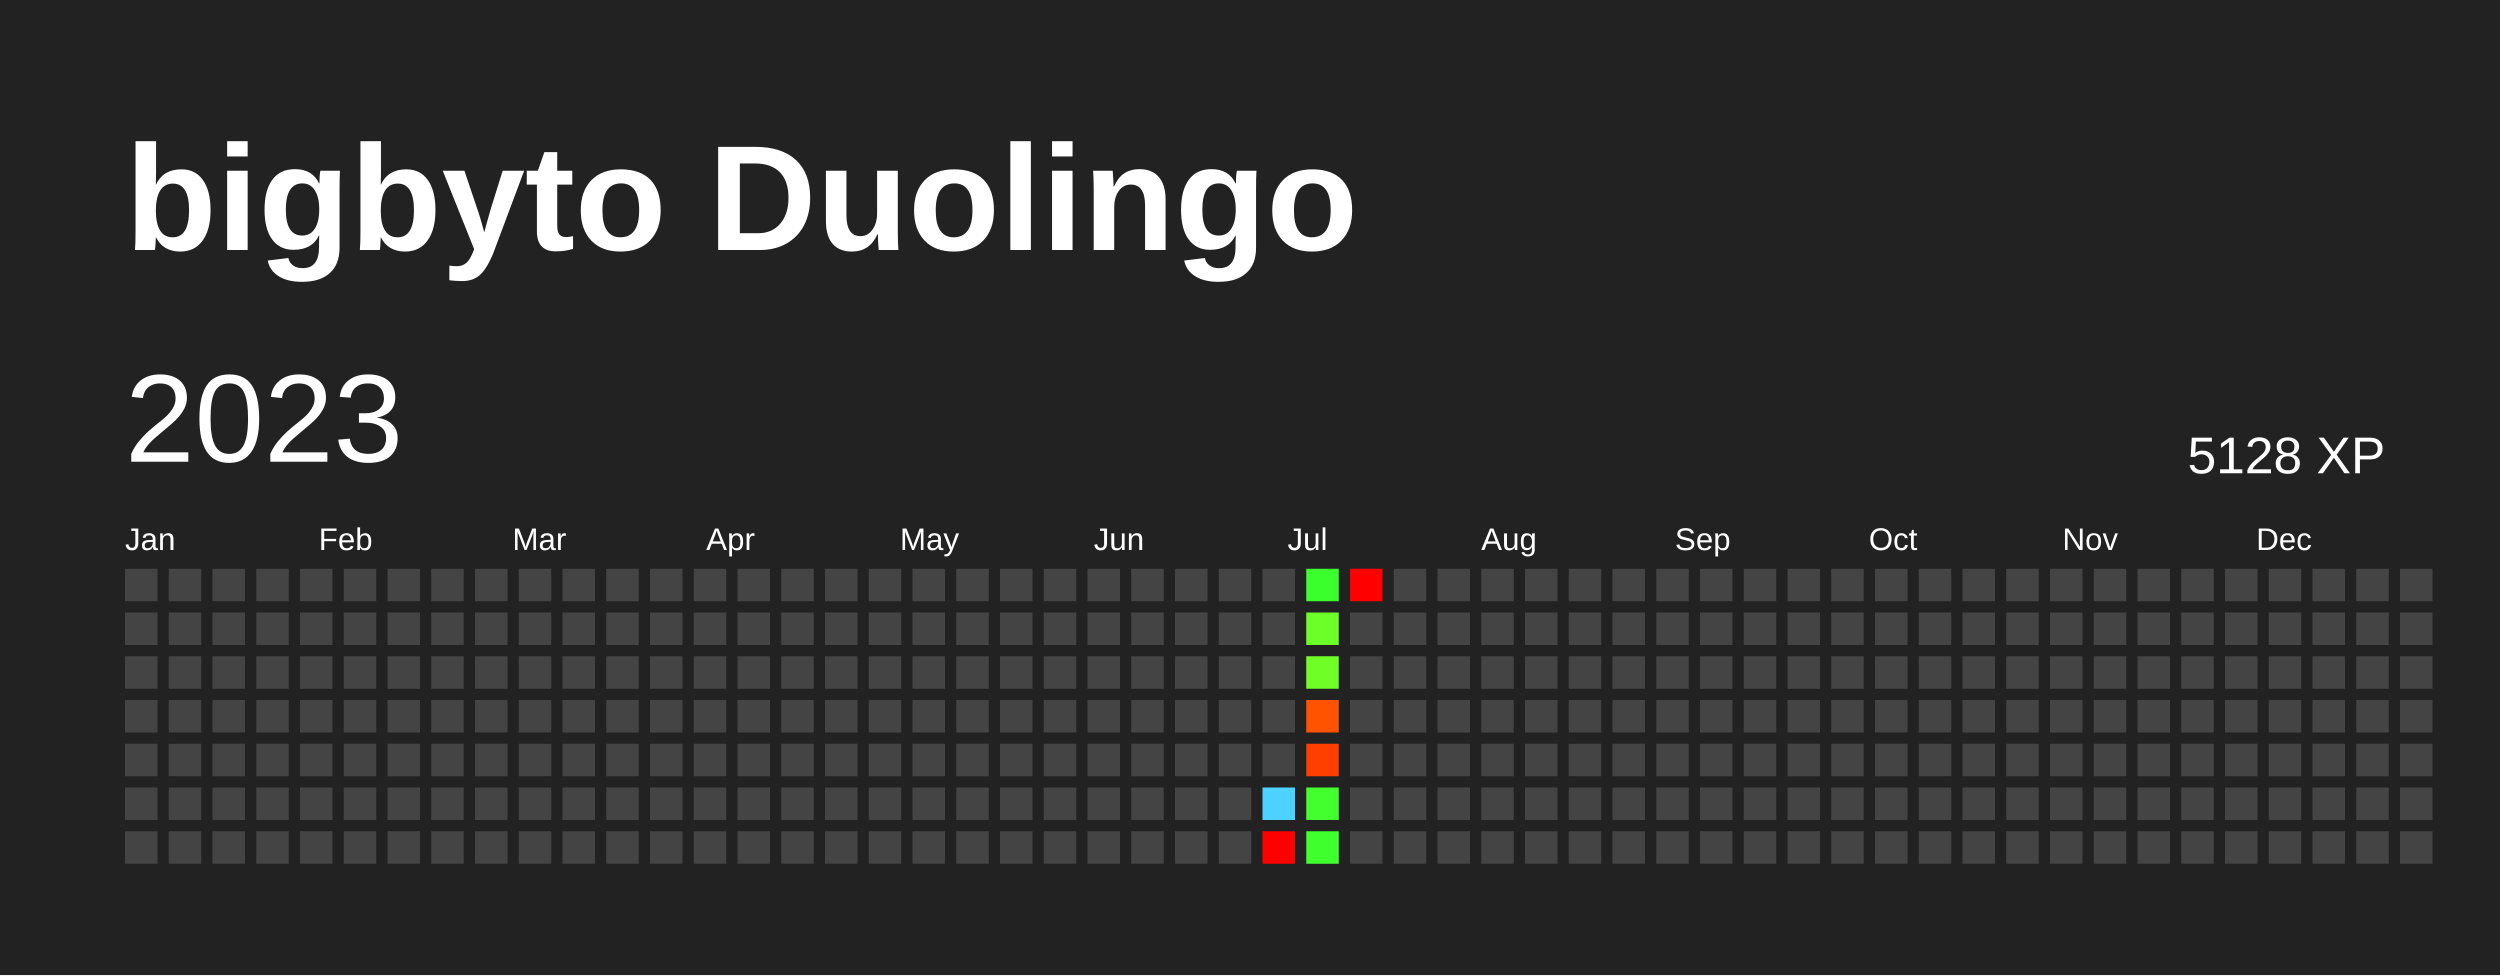
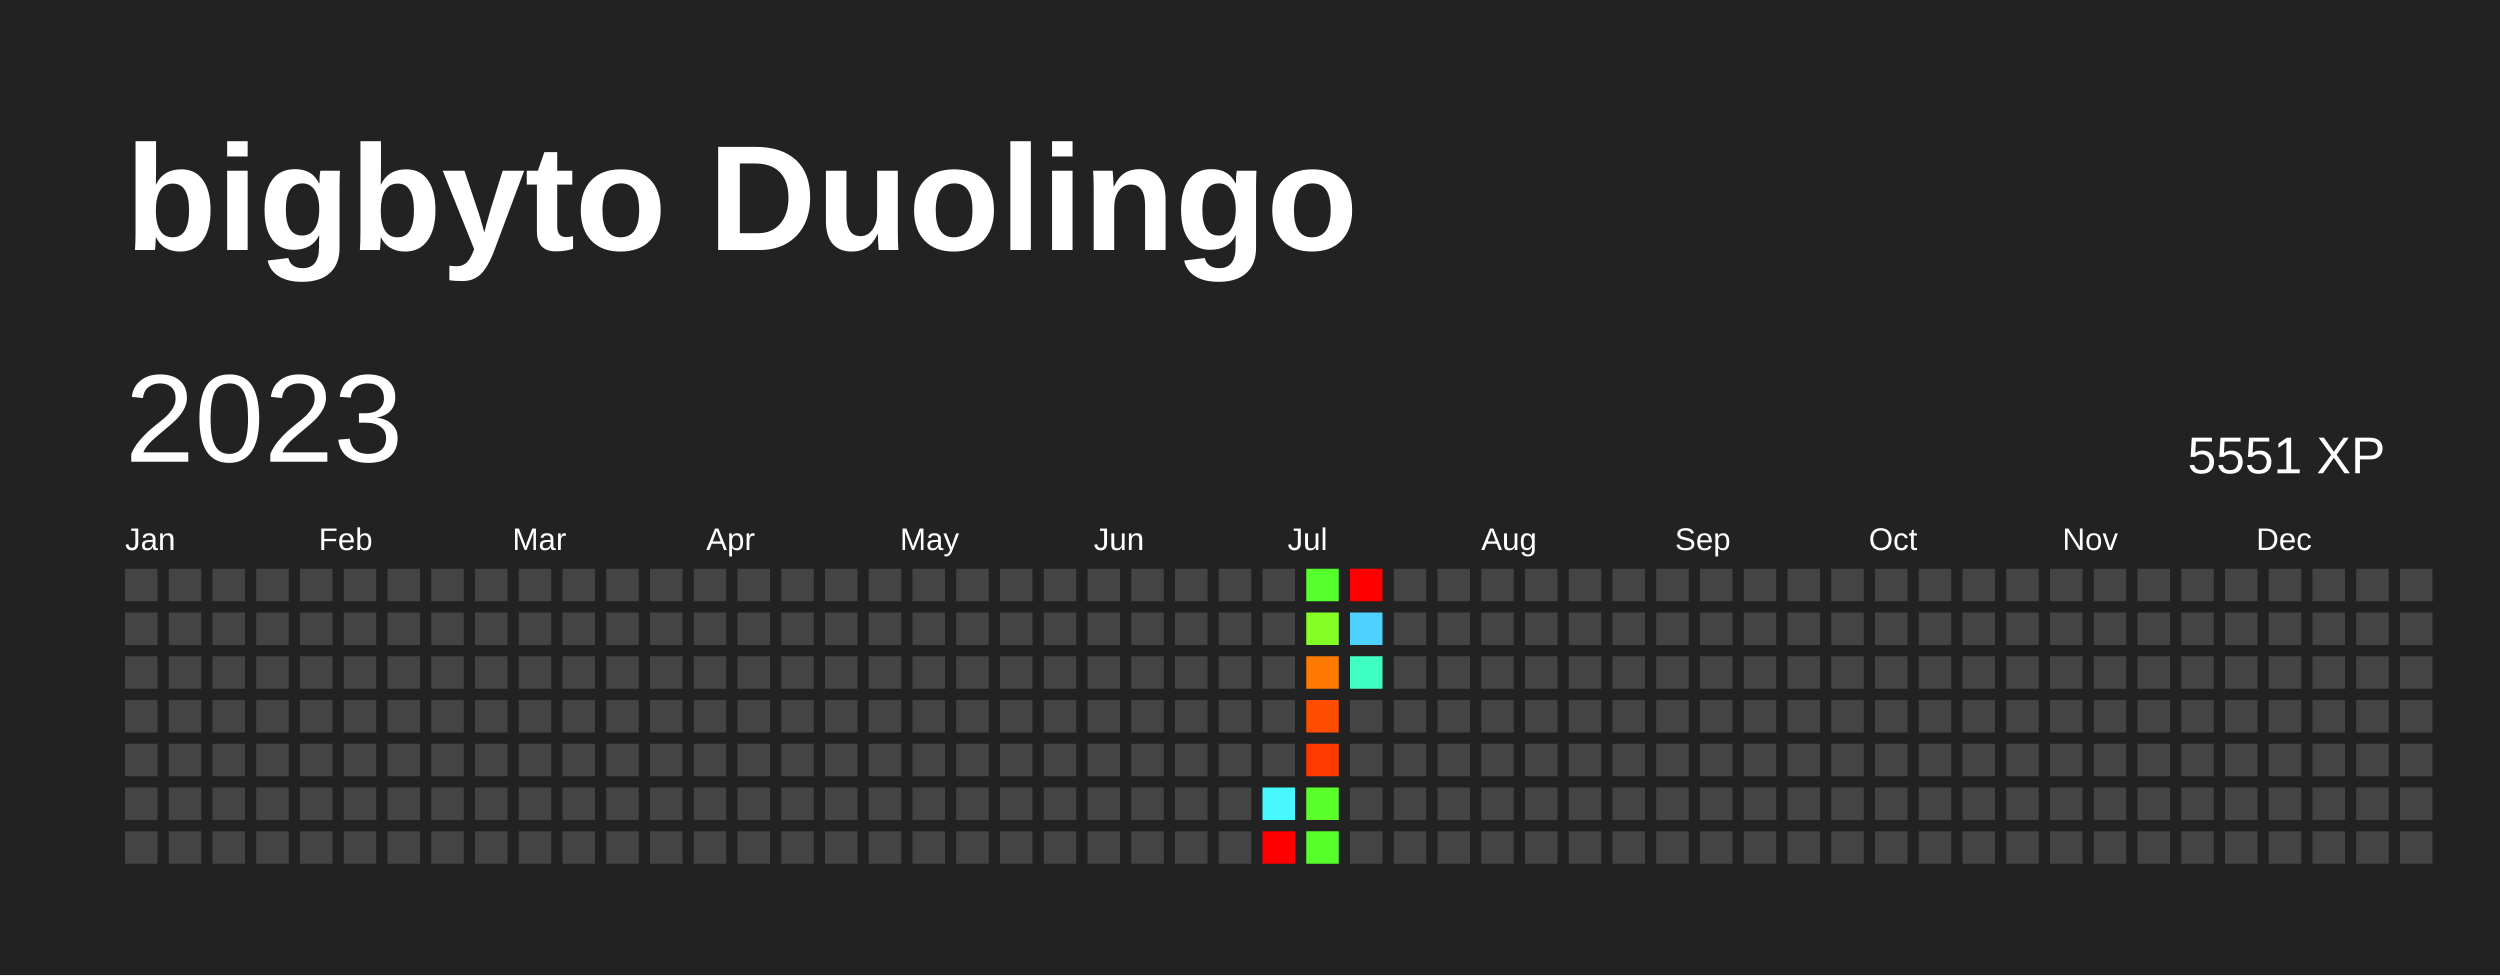
<svg xmlns="http://www.w3.org/2000/svg" baseProfile="full" height="78mm" version="1.1" viewBox="0,0,200,78" width="200mm">
  <defs />
  <rect fill="#222222" height="78" width="200" x="0" y="0" />
  <text fill="#FFFFFF" style="font-size:12px; font-family:Arial; font-weight:bold;" x="10" y="20">bigbyto Duolingo</text>
  <text dominant-baseline="hanging" fill="#FFFFFF" style="font-size:10.0px; font-family:Arial;" x="10" y="30">2023</text>
-   <text dominant-baseline="hanging" fill="#FFFFFF" style="font-size:4.125px; font-family:Arial;" x="175" y="35">5128 XP</text>
+   <text dominant-baseline="hanging" fill="#FFFFFF" style="font-size:4.125px; font-family:Arial;" x="175" y="35">5551 XP</text>
  <text fill="#FFFFFF" style="font-size:2.5px; font-family:Arial" x="10.0" y="44">Jan</text>
  <text fill="#FFFFFF" style="font-size:2.5px; font-family:Arial" x="25.5" y="44">Feb</text>
  <text fill="#FFFFFF" style="font-size:2.5px; font-family:Arial" x="41.0" y="44">Mar</text>
  <text fill="#FFFFFF" style="font-size:2.5px; font-family:Arial" x="56.5" y="44">Apr</text>
  <text fill="#FFFFFF" style="font-size:2.5px; font-family:Arial" x="72.0" y="44">May</text>
  <text fill="#FFFFFF" style="font-size:2.5px; font-family:Arial" x="87.5" y="44">Jun</text>
  <text fill="#FFFFFF" style="font-size:2.5px; font-family:Arial" x="103.0" y="44">Jul</text>
  <text fill="#FFFFFF" style="font-size:2.5px; font-family:Arial" x="118.5" y="44">Aug</text>
  <text fill="#FFFFFF" style="font-size:2.5px; font-family:Arial" x="134.0" y="44">Sep</text>
  <text fill="#FFFFFF" style="font-size:2.5px; font-family:Arial" x="149.5" y="44">Oct</text>
  <text fill="#FFFFFF" style="font-size:2.5px; font-family:Arial" x="165.0" y="44">Nov</text>
  <text fill="#FFFFFF" style="font-size:2.5px; font-family:Arial" x="180.5" y="44">Dec</text>
  <rect fill="#444444" height="2.6" width="2.6" x="10.0" y="45.5" />
  <rect fill="#444444" height="2.6" width="2.6" x="10.0" y="49.0" />
  <rect fill="#444444" height="2.6" width="2.6" x="10.0" y="52.5" />
  <rect fill="#444444" height="2.6" width="2.6" x="10.0" y="56.0" />
  <rect fill="#444444" height="2.6" width="2.6" x="10.0" y="59.5" />
  <rect fill="#444444" height="2.6" width="2.6" x="10.0" y="63.0" />
  <rect fill="#444444" height="2.6" width="2.6" x="10.0" y="66.5" />
  <rect fill="#444444" height="2.6" width="2.6" x="13.5" y="45.5" />
  <rect fill="#444444" height="2.6" width="2.6" x="13.5" y="49.0" />
  <rect fill="#444444" height="2.6" width="2.6" x="13.5" y="52.5" />
  <rect fill="#444444" height="2.6" width="2.6" x="13.5" y="56.0" />
  <rect fill="#444444" height="2.6" width="2.6" x="13.5" y="59.5" />
  <rect fill="#444444" height="2.6" width="2.6" x="13.5" y="63.0" />
  <rect fill="#444444" height="2.6" width="2.6" x="13.5" y="66.5" />
  <rect fill="#444444" height="2.6" width="2.6" x="17.0" y="45.5" />
  <rect fill="#444444" height="2.6" width="2.6" x="17.0" y="49.0" />
  <rect fill="#444444" height="2.6" width="2.6" x="17.0" y="52.5" />
  <rect fill="#444444" height="2.6" width="2.6" x="17.0" y="56.0" />
  <rect fill="#444444" height="2.6" width="2.6" x="17.0" y="59.5" />
  <rect fill="#444444" height="2.6" width="2.6" x="17.0" y="63.0" />
  <rect fill="#444444" height="2.6" width="2.6" x="17.0" y="66.5" />
  <rect fill="#444444" height="2.6" width="2.6" x="20.5" y="45.5" />
  <rect fill="#444444" height="2.6" width="2.6" x="20.5" y="49.0" />
  <rect fill="#444444" height="2.6" width="2.6" x="20.5" y="52.5" />
  <rect fill="#444444" height="2.6" width="2.6" x="20.5" y="56.0" />
  <rect fill="#444444" height="2.6" width="2.6" x="20.5" y="59.5" />
  <rect fill="#444444" height="2.6" width="2.6" x="20.5" y="63.0" />
  <rect fill="#444444" height="2.6" width="2.6" x="20.5" y="66.5" />
  <rect fill="#444444" height="2.6" width="2.6" x="24.0" y="45.5" />
  <rect fill="#444444" height="2.6" width="2.6" x="24.0" y="49.0" />
  <rect fill="#444444" height="2.6" width="2.6" x="24.0" y="52.5" />
  <rect fill="#444444" height="2.6" width="2.6" x="24.0" y="56.0" />
  <rect fill="#444444" height="2.6" width="2.6" x="24.0" y="59.5" />
  <rect fill="#444444" height="2.6" width="2.6" x="24.0" y="63.0" />
  <rect fill="#444444" height="2.6" width="2.6" x="24.0" y="66.5" />
  <rect fill="#444444" height="2.6" width="2.6" x="27.5" y="45.5" />
  <rect fill="#444444" height="2.6" width="2.6" x="27.5" y="49.0" />
  <rect fill="#444444" height="2.6" width="2.6" x="27.5" y="52.5" />
  <rect fill="#444444" height="2.6" width="2.6" x="27.5" y="56.0" />
  <rect fill="#444444" height="2.6" width="2.6" x="27.5" y="59.5" />
  <rect fill="#444444" height="2.6" width="2.6" x="27.5" y="63.0" />
  <rect fill="#444444" height="2.6" width="2.6" x="27.5" y="66.5" />
  <rect fill="#444444" height="2.6" width="2.6" x="31.0" y="45.5" />
  <rect fill="#444444" height="2.6" width="2.6" x="31.0" y="49.0" />
  <rect fill="#444444" height="2.6" width="2.6" x="31.0" y="52.5" />
  <rect fill="#444444" height="2.6" width="2.6" x="31.0" y="56.0" />
  <rect fill="#444444" height="2.6" width="2.6" x="31.0" y="59.5" />
  <rect fill="#444444" height="2.6" width="2.6" x="31.0" y="63.0" />
  <rect fill="#444444" height="2.6" width="2.6" x="31.0" y="66.5" />
  <rect fill="#444444" height="2.6" width="2.6" x="34.5" y="45.5" />
  <rect fill="#444444" height="2.6" width="2.6" x="34.5" y="49.0" />
  <rect fill="#444444" height="2.6" width="2.6" x="34.5" y="52.5" />
  <rect fill="#444444" height="2.6" width="2.6" x="34.5" y="56.0" />
  <rect fill="#444444" height="2.6" width="2.6" x="34.5" y="59.5" />
  <rect fill="#444444" height="2.6" width="2.6" x="34.5" y="63.0" />
  <rect fill="#444444" height="2.6" width="2.6" x="34.5" y="66.5" />
  <rect fill="#444444" height="2.6" width="2.6" x="38.0" y="45.5" />
  <rect fill="#444444" height="2.6" width="2.6" x="38.0" y="49.0" />
  <rect fill="#444444" height="2.6" width="2.6" x="38.0" y="52.5" />
  <rect fill="#444444" height="2.6" width="2.6" x="38.0" y="56.0" />
  <rect fill="#444444" height="2.6" width="2.6" x="38.0" y="59.5" />
  <rect fill="#444444" height="2.6" width="2.6" x="38.0" y="63.0" />
  <rect fill="#444444" height="2.6" width="2.6" x="38.0" y="66.5" />
  <rect fill="#444444" height="2.6" width="2.6" x="41.5" y="45.5" />
  <rect fill="#444444" height="2.6" width="2.6" x="41.5" y="49.0" />
  <rect fill="#444444" height="2.6" width="2.6" x="41.5" y="52.5" />
  <rect fill="#444444" height="2.6" width="2.6" x="41.5" y="56.0" />
  <rect fill="#444444" height="2.6" width="2.6" x="41.5" y="59.5" />
  <rect fill="#444444" height="2.6" width="2.6" x="41.5" y="63.0" />
  <rect fill="#444444" height="2.6" width="2.6" x="41.5" y="66.5" />
  <rect fill="#444444" height="2.6" width="2.6" x="45.0" y="45.5" />
  <rect fill="#444444" height="2.6" width="2.6" x="45.0" y="49.0" />
  <rect fill="#444444" height="2.6" width="2.6" x="45.0" y="52.5" />
  <rect fill="#444444" height="2.6" width="2.6" x="45.0" y="56.0" />
  <rect fill="#444444" height="2.6" width="2.6" x="45.0" y="59.5" />
  <rect fill="#444444" height="2.6" width="2.6" x="45.0" y="63.0" />
  <rect fill="#444444" height="2.6" width="2.6" x="45.0" y="66.5" />
  <rect fill="#444444" height="2.6" width="2.6" x="48.5" y="45.5" />
  <rect fill="#444444" height="2.6" width="2.6" x="48.5" y="49.0" />
  <rect fill="#444444" height="2.6" width="2.6" x="48.5" y="52.5" />
  <rect fill="#444444" height="2.6" width="2.6" x="48.5" y="56.0" />
  <rect fill="#444444" height="2.6" width="2.6" x="48.5" y="59.5" />
  <rect fill="#444444" height="2.6" width="2.6" x="48.5" y="63.0" />
  <rect fill="#444444" height="2.6" width="2.6" x="48.5" y="66.5" />
  <rect fill="#444444" height="2.6" width="2.6" x="52.0" y="45.5" />
  <rect fill="#444444" height="2.6" width="2.6" x="52.0" y="49.0" />
  <rect fill="#444444" height="2.6" width="2.6" x="52.0" y="52.5" />
  <rect fill="#444444" height="2.6" width="2.6" x="52.0" y="56.0" />
  <rect fill="#444444" height="2.6" width="2.6" x="52.0" y="59.5" />
  <rect fill="#444444" height="2.6" width="2.6" x="52.0" y="63.0" />
  <rect fill="#444444" height="2.6" width="2.6" x="52.0" y="66.5" />
  <rect fill="#444444" height="2.6" width="2.6" x="55.5" y="45.5" />
  <rect fill="#444444" height="2.6" width="2.6" x="55.5" y="49.0" />
  <rect fill="#444444" height="2.6" width="2.6" x="55.5" y="52.5" />
  <rect fill="#444444" height="2.6" width="2.6" x="55.5" y="56.0" />
  <rect fill="#444444" height="2.6" width="2.6" x="55.5" y="59.5" />
  <rect fill="#444444" height="2.6" width="2.6" x="55.5" y="63.0" />
  <rect fill="#444444" height="2.6" width="2.6" x="55.5" y="66.5" />
  <rect fill="#444444" height="2.6" width="2.6" x="59.0" y="45.5" />
  <rect fill="#444444" height="2.6" width="2.6" x="59.0" y="49.0" />
  <rect fill="#444444" height="2.6" width="2.6" x="59.0" y="52.5" />
  <rect fill="#444444" height="2.6" width="2.6" x="59.0" y="56.0" />
  <rect fill="#444444" height="2.6" width="2.6" x="59.0" y="59.5" />
  <rect fill="#444444" height="2.6" width="2.6" x="59.0" y="63.0" />
  <rect fill="#444444" height="2.6" width="2.6" x="59.0" y="66.5" />
  <rect fill="#444444" height="2.6" width="2.6" x="62.5" y="45.5" />
  <rect fill="#444444" height="2.6" width="2.6" x="62.5" y="49.0" />
  <rect fill="#444444" height="2.6" width="2.6" x="62.5" y="52.5" />
  <rect fill="#444444" height="2.6" width="2.6" x="62.5" y="56.0" />
  <rect fill="#444444" height="2.6" width="2.6" x="62.5" y="59.5" />
  <rect fill="#444444" height="2.6" width="2.6" x="62.5" y="63.0" />
  <rect fill="#444444" height="2.6" width="2.6" x="62.5" y="66.5" />
  <rect fill="#444444" height="2.6" width="2.6" x="66.0" y="45.5" />
  <rect fill="#444444" height="2.6" width="2.6" x="66.0" y="49.0" />
  <rect fill="#444444" height="2.6" width="2.6" x="66.0" y="52.5" />
  <rect fill="#444444" height="2.6" width="2.6" x="66.0" y="56.0" />
  <rect fill="#444444" height="2.6" width="2.6" x="66.0" y="59.5" />
  <rect fill="#444444" height="2.6" width="2.6" x="66.0" y="63.0" />
  <rect fill="#444444" height="2.6" width="2.6" x="66.0" y="66.5" />
  <rect fill="#444444" height="2.6" width="2.6" x="69.5" y="45.5" />
  <rect fill="#444444" height="2.6" width="2.6" x="69.5" y="49.0" />
  <rect fill="#444444" height="2.6" width="2.6" x="69.5" y="52.5" />
  <rect fill="#444444" height="2.6" width="2.6" x="69.5" y="56.0" />
  <rect fill="#444444" height="2.6" width="2.6" x="69.5" y="59.5" />
  <rect fill="#444444" height="2.6" width="2.6" x="69.5" y="63.0" />
  <rect fill="#444444" height="2.6" width="2.6" x="69.5" y="66.5" />
  <rect fill="#444444" height="2.6" width="2.6" x="73.0" y="45.5" />
  <rect fill="#444444" height="2.6" width="2.6" x="73.0" y="49.0" />
  <rect fill="#444444" height="2.6" width="2.6" x="73.0" y="52.5" />
  <rect fill="#444444" height="2.6" width="2.6" x="73.0" y="56.0" />
  <rect fill="#444444" height="2.6" width="2.6" x="73.0" y="59.5" />
  <rect fill="#444444" height="2.6" width="2.6" x="73.0" y="63.0" />
  <rect fill="#444444" height="2.6" width="2.6" x="73.0" y="66.5" />
  <rect fill="#444444" height="2.6" width="2.6" x="76.5" y="45.5" />
  <rect fill="#444444" height="2.6" width="2.6" x="76.5" y="49.0" />
  <rect fill="#444444" height="2.6" width="2.6" x="76.5" y="52.5" />
  <rect fill="#444444" height="2.6" width="2.6" x="76.5" y="56.0" />
  <rect fill="#444444" height="2.6" width="2.6" x="76.5" y="59.5" />
  <rect fill="#444444" height="2.6" width="2.6" x="76.5" y="63.0" />
  <rect fill="#444444" height="2.6" width="2.6" x="76.5" y="66.5" />
  <rect fill="#444444" height="2.6" width="2.6" x="80.0" y="45.5" />
  <rect fill="#444444" height="2.6" width="2.6" x="80.0" y="49.0" />
  <rect fill="#444444" height="2.6" width="2.6" x="80.0" y="52.5" />
  <rect fill="#444444" height="2.6" width="2.6" x="80.0" y="56.0" />
  <rect fill="#444444" height="2.6" width="2.6" x="80.0" y="59.5" />
  <rect fill="#444444" height="2.6" width="2.6" x="80.0" y="63.0" />
  <rect fill="#444444" height="2.6" width="2.6" x="80.0" y="66.5" />
  <rect fill="#444444" height="2.6" width="2.6" x="83.5" y="45.5" />
  <rect fill="#444444" height="2.6" width="2.6" x="83.5" y="49.0" />
  <rect fill="#444444" height="2.6" width="2.6" x="83.5" y="52.5" />
  <rect fill="#444444" height="2.6" width="2.6" x="83.5" y="56.0" />
  <rect fill="#444444" height="2.6" width="2.6" x="83.5" y="59.5" />
  <rect fill="#444444" height="2.6" width="2.6" x="83.5" y="63.0" />
  <rect fill="#444444" height="2.6" width="2.6" x="83.5" y="66.5" />
  <rect fill="#444444" height="2.6" width="2.6" x="87.0" y="45.5" />
  <rect fill="#444444" height="2.6" width="2.6" x="87.0" y="49.0" />
  <rect fill="#444444" height="2.6" width="2.6" x="87.0" y="52.5" />
  <rect fill="#444444" height="2.6" width="2.6" x="87.0" y="56.0" />
  <rect fill="#444444" height="2.6" width="2.6" x="87.0" y="59.5" />
  <rect fill="#444444" height="2.6" width="2.6" x="87.0" y="63.0" />
  <rect fill="#444444" height="2.6" width="2.6" x="87.0" y="66.5" />
  <rect fill="#444444" height="2.6" width="2.6" x="90.5" y="45.5" />
  <rect fill="#444444" height="2.6" width="2.6" x="90.5" y="49.0" />
  <rect fill="#444444" height="2.6" width="2.6" x="90.5" y="52.5" />
  <rect fill="#444444" height="2.6" width="2.6" x="90.5" y="56.0" />
  <rect fill="#444444" height="2.6" width="2.6" x="90.5" y="59.5" />
  <rect fill="#444444" height="2.6" width="2.6" x="90.5" y="63.0" />
  <rect fill="#444444" height="2.6" width="2.6" x="90.5" y="66.5" />
  <rect fill="#444444" height="2.6" width="2.6" x="94.0" y="45.5" />
  <rect fill="#444444" height="2.6" width="2.6" x="94.0" y="49.0" />
  <rect fill="#444444" height="2.6" width="2.6" x="94.0" y="52.5" />
  <rect fill="#444444" height="2.6" width="2.6" x="94.0" y="56.0" />
  <rect fill="#444444" height="2.6" width="2.6" x="94.0" y="59.5" />
  <rect fill="#444444" height="2.6" width="2.6" x="94.0" y="63.0" />
  <rect fill="#444444" height="2.6" width="2.6" x="94.0" y="66.5" />
  <rect fill="#444444" height="2.6" width="2.6" x="97.5" y="45.5" />
  <rect fill="#444444" height="2.6" width="2.6" x="97.5" y="49.0" />
  <rect fill="#444444" height="2.6" width="2.6" x="97.5" y="52.5" />
  <rect fill="#444444" height="2.6" width="2.6" x="97.5" y="56.0" />
  <rect fill="#444444" height="2.6" width="2.6" x="97.5" y="59.5" />
  <rect fill="#444444" height="2.6" width="2.6" x="97.5" y="63.0" />
  <rect fill="#444444" height="2.6" width="2.6" x="97.5" y="66.5" />
  <rect fill="#444444" height="2.6" width="2.6" x="101.0" y="45.5" />
  <rect fill="#444444" height="2.6" width="2.6" x="101.0" y="49.0" />
  <rect fill="#444444" height="2.6" width="2.6" x="101.0" y="52.5" />
  <rect fill="#444444" height="2.6" width="2.6" x="101.0" y="56.0" />
  <rect fill="#444444" height="2.6" width="2.6" x="101.0" y="59.5" />
-   <rect fill="#4dd2ff" height="2.6" width="2.6" x="101.0" y="63.0" />
+   <rect fill="#48f8ff" height="2.6" width="2.6" x="101.0" y="63.0" />
  <rect fill="red" height="2.6" width="2.6" x="101.0" y="66.5" />
-   <rect fill="#3cff2e" height="2.6" width="2.6" x="104.5" y="45.5" />
-   <rect fill="#6cff28" height="2.6" width="2.6" x="104.5" y="49.0" />
-   <rect fill="#6fff27" height="2.6" width="2.6" x="104.5" y="52.5" />
-   <rect fill="#ff5300" height="2.6" width="2.6" x="104.5" y="56.0" />
-   <rect fill="#ff3f00" height="2.6" width="2.6" x="104.5" y="59.5" />
-   <rect fill="#42ff2d" height="2.6" width="2.6" x="104.5" y="63.0" />
-   <rect fill="#3fff2d" height="2.6" width="2.6" x="104.5" y="66.5" />
+   <rect fill="#54ff2b" height="2.6" width="2.6" x="104.5" y="45.5" />
+   <rect fill="#83ff25" height="2.6" width="2.6" x="104.5" y="49.0" />
+   <rect fill="#ff7a00" height="2.6" width="2.6" x="104.5" y="52.5" />
+   <rect fill="#ff4d00" height="2.6" width="2.6" x="104.5" y="56.0" />
+   <rect fill="#ff3a00" height="2.6" width="2.6" x="104.5" y="59.5" />
+   <rect fill="#5bff2a" height="2.6" width="2.6" x="104.5" y="63.0" />
+   <rect fill="#57ff2a" height="2.6" width="2.6" x="104.5" y="66.5" />
  <rect fill="red" height="2.6" width="2.6" x="108.0" y="45.5" />
-   <rect fill="#444444" height="2.6" width="2.6" x="108.0" y="49.0" />
-   <rect fill="#444444" height="2.6" width="2.6" x="108.0" y="52.5" />
+   <rect fill="#4dd2ff" height="2.6" width="2.6" x="108.0" y="49.0" />
+   <rect fill="#40ffc3" height="2.6" width="2.6" x="108.0" y="52.5" />
  <rect fill="#444444" height="2.6" width="2.6" x="108.0" y="56.0" />
  <rect fill="#444444" height="2.6" width="2.6" x="108.0" y="59.5" />
  <rect fill="#444444" height="2.6" width="2.6" x="108.0" y="63.0" />
  <rect fill="#444444" height="2.6" width="2.6" x="108.0" y="66.5" />
  <rect fill="#444444" height="2.6" width="2.6" x="111.5" y="45.5" />
  <rect fill="#444444" height="2.6" width="2.6" x="111.5" y="49.0" />
  <rect fill="#444444" height="2.6" width="2.6" x="111.5" y="52.5" />
  <rect fill="#444444" height="2.6" width="2.6" x="111.5" y="56.0" />
  <rect fill="#444444" height="2.6" width="2.6" x="111.5" y="59.5" />
  <rect fill="#444444" height="2.6" width="2.6" x="111.5" y="63.0" />
  <rect fill="#444444" height="2.6" width="2.6" x="111.5" y="66.5" />
  <rect fill="#444444" height="2.6" width="2.6" x="115.0" y="45.5" />
  <rect fill="#444444" height="2.6" width="2.6" x="115.0" y="49.0" />
  <rect fill="#444444" height="2.6" width="2.6" x="115.0" y="52.5" />
  <rect fill="#444444" height="2.6" width="2.6" x="115.0" y="56.0" />
  <rect fill="#444444" height="2.6" width="2.6" x="115.0" y="59.5" />
  <rect fill="#444444" height="2.6" width="2.6" x="115.0" y="63.0" />
  <rect fill="#444444" height="2.6" width="2.6" x="115.0" y="66.5" />
  <rect fill="#444444" height="2.6" width="2.6" x="118.5" y="45.5" />
  <rect fill="#444444" height="2.6" width="2.6" x="118.5" y="49.0" />
  <rect fill="#444444" height="2.6" width="2.6" x="118.5" y="52.5" />
  <rect fill="#444444" height="2.6" width="2.6" x="118.5" y="56.0" />
  <rect fill="#444444" height="2.6" width="2.6" x="118.5" y="59.5" />
  <rect fill="#444444" height="2.6" width="2.6" x="118.5" y="63.0" />
  <rect fill="#444444" height="2.6" width="2.6" x="118.5" y="66.5" />
  <rect fill="#444444" height="2.6" width="2.6" x="122.0" y="45.5" />
  <rect fill="#444444" height="2.6" width="2.6" x="122.0" y="49.0" />
  <rect fill="#444444" height="2.6" width="2.6" x="122.0" y="52.5" />
  <rect fill="#444444" height="2.6" width="2.6" x="122.0" y="56.0" />
  <rect fill="#444444" height="2.6" width="2.6" x="122.0" y="59.5" />
  <rect fill="#444444" height="2.6" width="2.6" x="122.0" y="63.0" />
  <rect fill="#444444" height="2.6" width="2.6" x="122.0" y="66.5" />
  <rect fill="#444444" height="2.6" width="2.6" x="125.5" y="45.5" />
  <rect fill="#444444" height="2.6" width="2.6" x="125.5" y="49.0" />
  <rect fill="#444444" height="2.6" width="2.6" x="125.5" y="52.5" />
  <rect fill="#444444" height="2.6" width="2.6" x="125.5" y="56.0" />
  <rect fill="#444444" height="2.6" width="2.6" x="125.5" y="59.5" />
  <rect fill="#444444" height="2.6" width="2.6" x="125.5" y="63.0" />
  <rect fill="#444444" height="2.6" width="2.6" x="125.5" y="66.5" />
  <rect fill="#444444" height="2.6" width="2.6" x="129.0" y="45.5" />
  <rect fill="#444444" height="2.6" width="2.6" x="129.0" y="49.0" />
  <rect fill="#444444" height="2.6" width="2.6" x="129.0" y="52.5" />
  <rect fill="#444444" height="2.6" width="2.6" x="129.0" y="56.0" />
  <rect fill="#444444" height="2.6" width="2.6" x="129.0" y="59.5" />
  <rect fill="#444444" height="2.6" width="2.6" x="129.0" y="63.0" />
  <rect fill="#444444" height="2.6" width="2.6" x="129.0" y="66.5" />
  <rect fill="#444444" height="2.6" width="2.6" x="132.5" y="45.5" />
  <rect fill="#444444" height="2.6" width="2.6" x="132.5" y="49.0" />
  <rect fill="#444444" height="2.6" width="2.6" x="132.5" y="52.5" />
  <rect fill="#444444" height="2.6" width="2.6" x="132.5" y="56.0" />
  <rect fill="#444444" height="2.6" width="2.6" x="132.5" y="59.5" />
  <rect fill="#444444" height="2.6" width="2.6" x="132.5" y="63.0" />
  <rect fill="#444444" height="2.6" width="2.6" x="132.5" y="66.5" />
  <rect fill="#444444" height="2.6" width="2.6" x="136.0" y="45.5" />
  <rect fill="#444444" height="2.6" width="2.6" x="136.0" y="49.0" />
  <rect fill="#444444" height="2.6" width="2.6" x="136.0" y="52.5" />
  <rect fill="#444444" height="2.6" width="2.6" x="136.0" y="56.0" />
  <rect fill="#444444" height="2.6" width="2.6" x="136.0" y="59.5" />
  <rect fill="#444444" height="2.6" width="2.6" x="136.0" y="63.0" />
  <rect fill="#444444" height="2.6" width="2.6" x="136.0" y="66.5" />
  <rect fill="#444444" height="2.6" width="2.6" x="139.5" y="45.5" />
  <rect fill="#444444" height="2.6" width="2.6" x="139.5" y="49.0" />
  <rect fill="#444444" height="2.6" width="2.6" x="139.5" y="52.5" />
  <rect fill="#444444" height="2.6" width="2.6" x="139.5" y="56.0" />
  <rect fill="#444444" height="2.6" width="2.6" x="139.5" y="59.5" />
  <rect fill="#444444" height="2.6" width="2.6" x="139.5" y="63.0" />
  <rect fill="#444444" height="2.6" width="2.6" x="139.5" y="66.5" />
  <rect fill="#444444" height="2.6" width="2.6" x="143.0" y="45.5" />
  <rect fill="#444444" height="2.6" width="2.6" x="143.0" y="49.0" />
  <rect fill="#444444" height="2.6" width="2.6" x="143.0" y="52.5" />
  <rect fill="#444444" height="2.6" width="2.6" x="143.0" y="56.0" />
  <rect fill="#444444" height="2.6" width="2.6" x="143.0" y="59.5" />
  <rect fill="#444444" height="2.6" width="2.6" x="143.0" y="63.0" />
  <rect fill="#444444" height="2.6" width="2.6" x="143.0" y="66.5" />
  <rect fill="#444444" height="2.6" width="2.6" x="146.5" y="45.5" />
  <rect fill="#444444" height="2.6" width="2.6" x="146.5" y="49.0" />
  <rect fill="#444444" height="2.6" width="2.6" x="146.5" y="52.5" />
  <rect fill="#444444" height="2.6" width="2.6" x="146.5" y="56.0" />
  <rect fill="#444444" height="2.6" width="2.6" x="146.5" y="59.5" />
  <rect fill="#444444" height="2.6" width="2.6" x="146.5" y="63.0" />
  <rect fill="#444444" height="2.6" width="2.6" x="146.5" y="66.5" />
  <rect fill="#444444" height="2.6" width="2.6" x="150.0" y="45.5" />
  <rect fill="#444444" height="2.6" width="2.6" x="150.0" y="49.0" />
  <rect fill="#444444" height="2.6" width="2.6" x="150.0" y="52.5" />
  <rect fill="#444444" height="2.6" width="2.6" x="150.0" y="56.0" />
  <rect fill="#444444" height="2.6" width="2.6" x="150.0" y="59.5" />
  <rect fill="#444444" height="2.6" width="2.6" x="150.0" y="63.0" />
  <rect fill="#444444" height="2.6" width="2.6" x="150.0" y="66.5" />
  <rect fill="#444444" height="2.6" width="2.6" x="153.5" y="45.5" />
  <rect fill="#444444" height="2.6" width="2.6" x="153.5" y="49.0" />
  <rect fill="#444444" height="2.6" width="2.6" x="153.5" y="52.5" />
  <rect fill="#444444" height="2.6" width="2.6" x="153.5" y="56.0" />
  <rect fill="#444444" height="2.6" width="2.6" x="153.5" y="59.5" />
  <rect fill="#444444" height="2.6" width="2.6" x="153.5" y="63.0" />
  <rect fill="#444444" height="2.6" width="2.6" x="153.5" y="66.5" />
  <rect fill="#444444" height="2.6" width="2.6" x="157.0" y="45.5" />
  <rect fill="#444444" height="2.6" width="2.6" x="157.0" y="49.0" />
  <rect fill="#444444" height="2.6" width="2.6" x="157.0" y="52.5" />
  <rect fill="#444444" height="2.6" width="2.6" x="157.0" y="56.0" />
  <rect fill="#444444" height="2.6" width="2.6" x="157.0" y="59.5" />
  <rect fill="#444444" height="2.6" width="2.6" x="157.0" y="63.0" />
  <rect fill="#444444" height="2.6" width="2.6" x="157.0" y="66.5" />
  <rect fill="#444444" height="2.6" width="2.6" x="160.5" y="45.5" />
  <rect fill="#444444" height="2.6" width="2.6" x="160.5" y="49.0" />
  <rect fill="#444444" height="2.6" width="2.6" x="160.5" y="52.5" />
  <rect fill="#444444" height="2.6" width="2.6" x="160.5" y="56.0" />
  <rect fill="#444444" height="2.6" width="2.6" x="160.5" y="59.5" />
  <rect fill="#444444" height="2.6" width="2.6" x="160.5" y="63.0" />
  <rect fill="#444444" height="2.6" width="2.6" x="160.5" y="66.5" />
  <rect fill="#444444" height="2.6" width="2.6" x="164.0" y="45.5" />
  <rect fill="#444444" height="2.6" width="2.6" x="164.0" y="49.0" />
  <rect fill="#444444" height="2.6" width="2.6" x="164.0" y="52.5" />
  <rect fill="#444444" height="2.6" width="2.6" x="164.0" y="56.0" />
  <rect fill="#444444" height="2.6" width="2.6" x="164.0" y="59.5" />
  <rect fill="#444444" height="2.6" width="2.6" x="164.0" y="63.0" />
  <rect fill="#444444" height="2.6" width="2.6" x="164.0" y="66.5" />
  <rect fill="#444444" height="2.6" width="2.6" x="167.5" y="45.5" />
  <rect fill="#444444" height="2.6" width="2.6" x="167.5" y="49.0" />
  <rect fill="#444444" height="2.6" width="2.6" x="167.5" y="52.5" />
  <rect fill="#444444" height="2.6" width="2.6" x="167.5" y="56.0" />
  <rect fill="#444444" height="2.6" width="2.6" x="167.5" y="59.5" />
  <rect fill="#444444" height="2.6" width="2.6" x="167.5" y="63.0" />
  <rect fill="#444444" height="2.6" width="2.6" x="167.5" y="66.5" />
  <rect fill="#444444" height="2.6" width="2.6" x="171.0" y="45.5" />
  <rect fill="#444444" height="2.6" width="2.6" x="171.0" y="49.0" />
  <rect fill="#444444" height="2.6" width="2.6" x="171.0" y="52.5" />
  <rect fill="#444444" height="2.6" width="2.6" x="171.0" y="56.0" />
  <rect fill="#444444" height="2.6" width="2.6" x="171.0" y="59.5" />
  <rect fill="#444444" height="2.6" width="2.6" x="171.0" y="63.0" />
  <rect fill="#444444" height="2.6" width="2.6" x="171.0" y="66.5" />
  <rect fill="#444444" height="2.6" width="2.6" x="174.5" y="45.5" />
  <rect fill="#444444" height="2.6" width="2.6" x="174.5" y="49.0" />
  <rect fill="#444444" height="2.6" width="2.6" x="174.5" y="52.5" />
  <rect fill="#444444" height="2.6" width="2.6" x="174.5" y="56.0" />
  <rect fill="#444444" height="2.6" width="2.6" x="174.5" y="59.5" />
  <rect fill="#444444" height="2.6" width="2.6" x="174.5" y="63.0" />
  <rect fill="#444444" height="2.6" width="2.6" x="174.5" y="66.5" />
  <rect fill="#444444" height="2.6" width="2.6" x="178.0" y="45.5" />
  <rect fill="#444444" height="2.6" width="2.6" x="178.0" y="49.0" />
  <rect fill="#444444" height="2.6" width="2.6" x="178.0" y="52.5" />
  <rect fill="#444444" height="2.6" width="2.6" x="178.0" y="56.0" />
  <rect fill="#444444" height="2.6" width="2.6" x="178.0" y="59.5" />
  <rect fill="#444444" height="2.6" width="2.6" x="178.0" y="63.0" />
  <rect fill="#444444" height="2.6" width="2.6" x="178.0" y="66.5" />
  <rect fill="#444444" height="2.6" width="2.6" x="181.5" y="45.5" />
  <rect fill="#444444" height="2.6" width="2.6" x="181.5" y="49.0" />
  <rect fill="#444444" height="2.6" width="2.6" x="181.5" y="52.5" />
  <rect fill="#444444" height="2.6" width="2.6" x="181.5" y="56.0" />
  <rect fill="#444444" height="2.6" width="2.6" x="181.5" y="59.5" />
  <rect fill="#444444" height="2.6" width="2.6" x="181.5" y="63.0" />
  <rect fill="#444444" height="2.6" width="2.6" x="181.5" y="66.5" />
  <rect fill="#444444" height="2.6" width="2.6" x="185.0" y="45.5" />
  <rect fill="#444444" height="2.6" width="2.6" x="185.0" y="49.0" />
  <rect fill="#444444" height="2.6" width="2.6" x="185.0" y="52.5" />
  <rect fill="#444444" height="2.6" width="2.6" x="185.0" y="56.0" />
  <rect fill="#444444" height="2.6" width="2.6" x="185.0" y="59.5" />
  <rect fill="#444444" height="2.6" width="2.6" x="185.0" y="63.0" />
  <rect fill="#444444" height="2.6" width="2.6" x="185.0" y="66.5" />
  <rect fill="#444444" height="2.6" width="2.6" x="188.5" y="45.5" />
  <rect fill="#444444" height="2.6" width="2.6" x="188.5" y="49.0" />
  <rect fill="#444444" height="2.6" width="2.6" x="188.5" y="52.5" />
  <rect fill="#444444" height="2.6" width="2.6" x="188.5" y="56.0" />
  <rect fill="#444444" height="2.6" width="2.6" x="188.5" y="59.5" />
  <rect fill="#444444" height="2.6" width="2.6" x="188.5" y="63.0" />
  <rect fill="#444444" height="2.6" width="2.6" x="188.5" y="66.5" />
  <rect fill="#444444" height="2.6" width="2.6" x="192.0" y="45.5" />
  <rect fill="#444444" height="2.6" width="2.6" x="192.0" y="49.0" />
  <rect fill="#444444" height="2.6" width="2.6" x="192.0" y="52.5" />
  <rect fill="#444444" height="2.6" width="2.6" x="192.0" y="56.0" />
  <rect fill="#444444" height="2.6" width="2.6" x="192.0" y="59.5" />
  <rect fill="#444444" height="2.6" width="2.6" x="192.0" y="63.0" />
  <rect fill="#444444" height="2.6" width="2.6" x="192.0" y="66.5" />
</svg>
